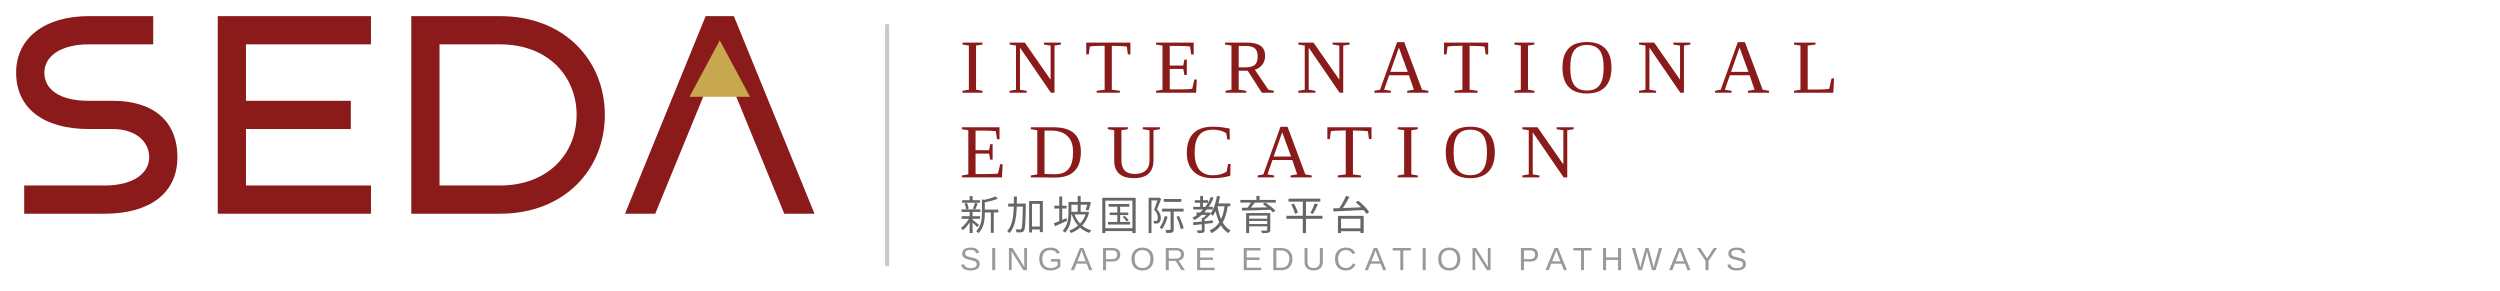
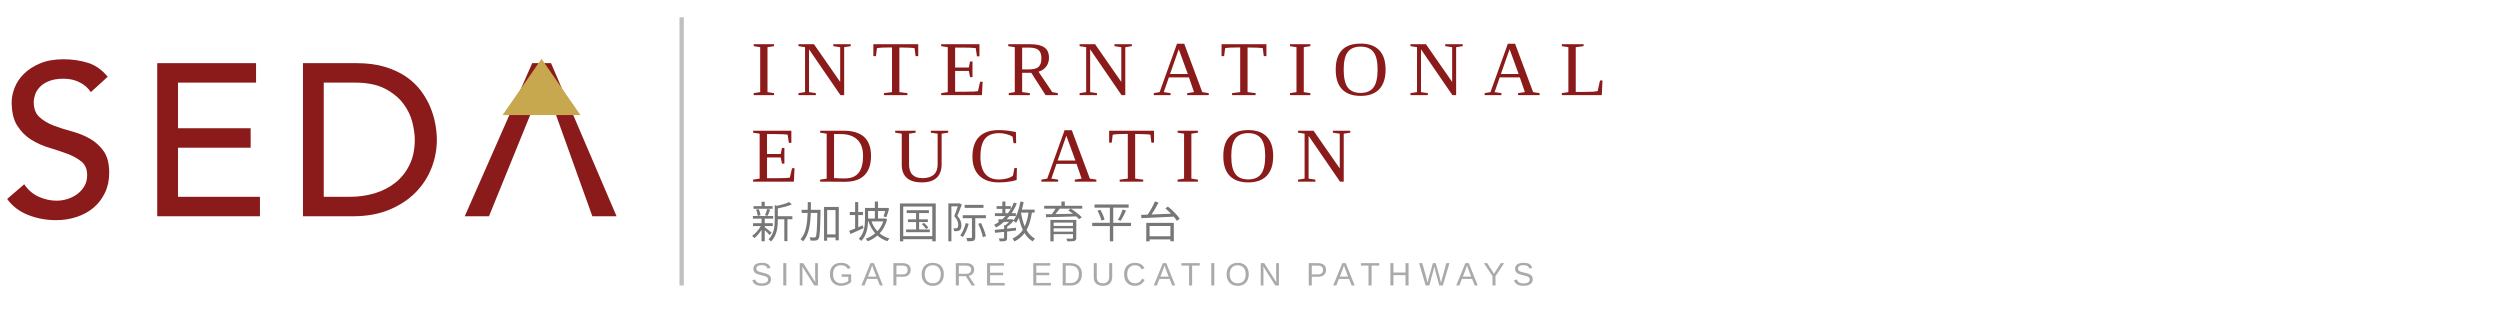
- <svg xmlns="http://www.w3.org/2000/svg" viewBox="0 0 620 72">
-   <g fill="#8b1a1a">
-     <path d="M4,18 C4,9.5 11,4 22,4 L38,4 L38,11 L22,11 C15,11 11,14 11,18 C11,22 14.5,25 22,25 L28,25 C38,25 44,30 44,39 C44,48 37,53 26,53 L6,53 L6,46 L26,46 C33,46 37,43 37,39 C37,35 33.5,32 28,32 L22,32 C11,32 4,27 4,18 Z" />
-     <path d="M54,4 L92,4 L92,11 L61,11 L61,25 L87,25 L87,32 L61,32 L61,46 L92,46 L92,53 L54,53 Z" />
-     <path d="M102,4 L124,4 C140,4 150,15 150,28.5 C150,42 140,53 124,53 L102,53 Z M109,11 L109,46 L124,46 C136,46 143,38 143,28.5 C143,19 136,11 124,11 Z" />
-     <path d="M155,53 L175,4 L182,4 L202,53 L194.5,53 L178.5,14 L162.5,53 Z" />
+ <svg xmlns="http://www.w3.org/2000/svg" viewBox="0 0 578 72">
+   <g>
+     <path d="M112 148Q138 109 178.5 90.5Q219 72 262 72Q286 72 311.0 79.5Q336 87 356.5 102.0Q377 117 390.0 139.0Q403 161 403 190Q403 231 377.0 252.5Q351 274 312.5 288.5Q274 303 228.5 316.5Q183 330 144.5 354.0Q106 378 80.0 418.5Q54 459 54 528Q54 559 67.5 594.0Q81 629 110.0 658.0Q139 687 184.5 706.5Q230 726 294 726Q352 726 405.0 710.0Q458 694 498 645L420 574Q402 602 369.0 619.0Q336 636 294 636Q254 636 227.5 625.5Q201 615 185.0 598.5Q169 582 162.5 563.0Q156 544 156 528Q156 483 182.0 459.0Q208 435 246.5 420.0Q285 405 330.5 393.0Q376 381 414.5 359.5Q453 338 479.0 301.5Q505 265 505 201Q505 150 485.5 109.0Q466 68 433.0 40.0Q400 12 355.0 -3.0Q310 -18 259 -18Q191 -18 130.0 6.0Q69 30 33 80Z" transform="translate(0, 50) scale(0.05, -0.05)" fill="#8b1a1a" />
+     <path d="M91 708H548V618H187V407H523V317H187V90H566V0H91Z" transform="translate(31.8, 50) scale(0.05, -0.05)" fill="#8b1a1a" />
+     <path d="M75 708H322Q397 708 453.5 691.0Q510 674 551.5 645.5Q593 617 620.5 580.0Q648 543 664.0 504.0Q680 465 687.0 426.0Q694 387 694 354Q694 286 669.0 222.5Q644 159 595.0 109.5Q546 60 473.5 30.0Q401 0 306 0H75ZM171 90H292Q353 90 407.5 106.5Q462 123 503.0 156.0Q544 189 568.0 238.5Q592 288 592 354Q592 388 581.0 433.5Q570 479 539.5 520.0Q509 561 455.0 589.5Q401 618 315 618H171Z" transform="translate(66.3, 50) scale(0.05, -0.05)" fill="#8b1a1a" />
+     <path d="M313 708 H400 L703 0 H591 L383 580 L349 580 L113 0 H1 Z" transform="translate(107.4, 50) scale(0.05, -0.05)" fill="#8b1a1a" />
+     <polygon fill="#c8a84e" points="125.2,13.6 134.2,26.6 116.2,26.6" />
  </g>
-   <polygon fill="#c8a84e" points="178.5,10 186,24 171,24" />
-   <line x1="220" y1="6" x2="220" y2="66" stroke="#c8c8c8" stroke-width="1" />
-   <text x="238" y="23" font-family="'Times New Roman', 'Georgia', 'Noto Serif', serif" font-weight="400" font-size="19" fill="#8b1a1a" letter-spacing="5.5">INTERNATIONAL</text>
-   <text x="238" y="44" font-family="'Times New Roman', 'Georgia', 'Noto Serif', serif" font-weight="400" font-size="19" fill="#8b1a1a" letter-spacing="5.5">EDUCATION</text>
-   <text x="238" y="57" font-family="'PingFang SC', 'Noto Sans SC', 'Microsoft YaHei', 'Hiragino Sans GB', sans-serif" font-weight="400" font-size="10" fill="#666" letter-spacing="1.5">新加坡国际教育平台</text>
-   <text x="238" y="67" font-family="'Helvetica Neue', 'Arial', sans-serif" font-weight="300" font-size="8" fill="#999" letter-spacing="2">SINGAPORE EDUCATION PATHWAYS</text>
+   <line x1="157.6" y1="4" x2="157.6" y2="66" stroke="#c0c0c0" stroke-width="1" />
+   <text x="173.6" y="22" font-family="'Times New Roman', 'Georgia', serif" font-weight="400" font-size="18" fill="#8b1a1a" letter-spacing="4.5">INTERNATIONAL</text>
+   <text x="173.6" y="42" font-family="'Times New Roman', 'Georgia', serif" font-weight="400" font-size="18" fill="#8b1a1a" letter-spacing="4.5">EDUCATION</text>
+   <text x="173.6" y="55" font-family="'PingFang SC', 'Noto Sans SC', 'Microsoft YaHei', sans-serif" font-weight="400" font-size="10" fill="#777" letter-spacing="1.2">新加坡国际教育平台</text>
+   <text x="173.6" y="66" font-family="'Helvetica Neue', 'Arial', sans-serif" font-weight="300" font-size="7.5" fill="#aaa" letter-spacing="1.8">SINGAPORE EDUCATION PATHWAYS</text>
</svg>
